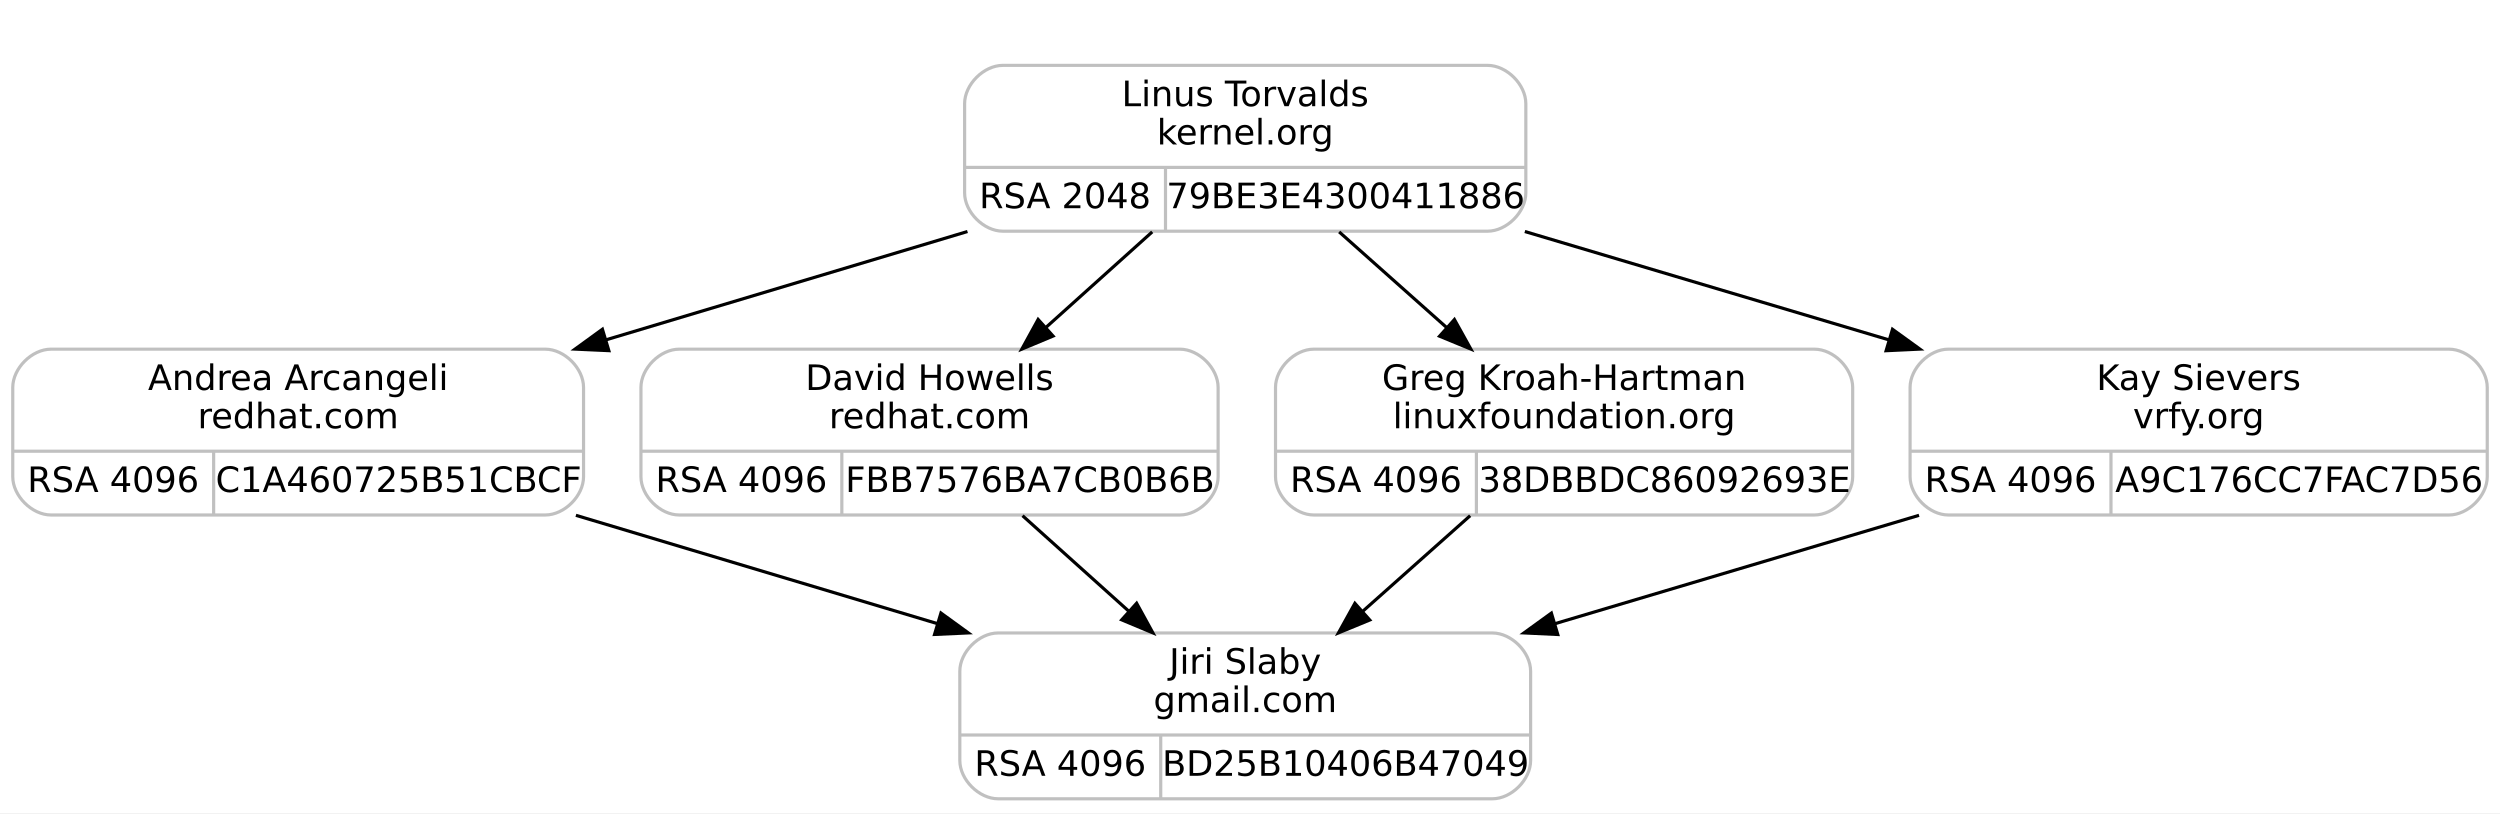
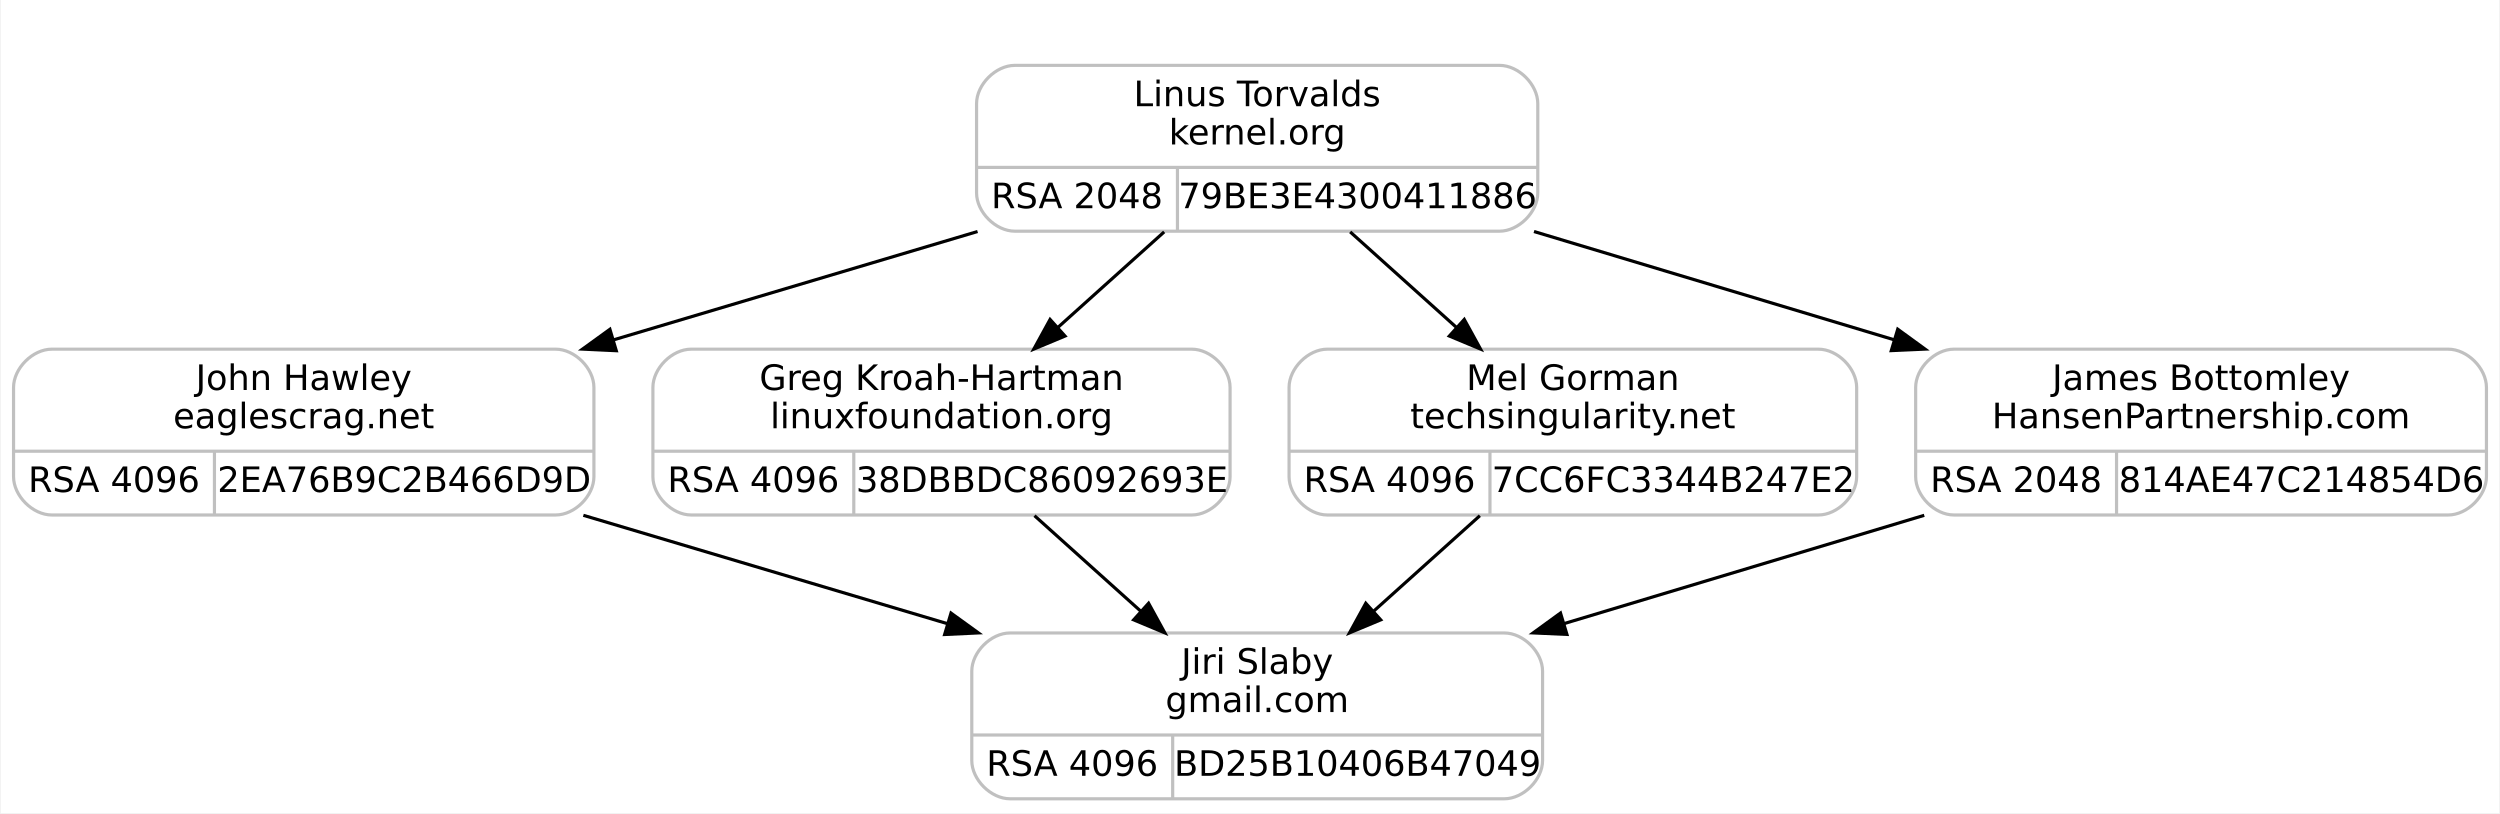
- <svg xmlns="http://www.w3.org/2000/svg" width="784pt" height="255pt" viewBox="0.00 0.00 784.00 255.00">
+ <svg xmlns="http://www.w3.org/2000/svg" width="784pt" height="255pt" viewBox="0.00 0.00 783.50 255.00">
  <g id="graph0" class="graph" transform="scale(1 1) rotate(0) translate(4 251)">
-     <polygon fill="#ffffff" stroke="transparent" points="-4,4 -4,-251 780,-251 780,4 -4,4" />
+     <polygon fill="#ffffff" stroke="transparent" points="-4,4 -4,-251 779.5,-251 779.5,4 -4,4" />
    <g id="clust1" class="cluster">
-       <polygon fill="none" stroke="#ffffff" points="290.5,-170 290.5,-239 482.5,-239 482.5,-170 290.5,-170" />
+       <polygon fill="none" stroke="#ffffff" points="294,-170 294,-239 486,-239 486,-170 294,-170" />
    </g>
    <g id="node1" class="node">
-       <path fill="none" stroke="#c0c0c0" d="M12,-89.5C12,-89.5 167,-89.5 167,-89.5 173,-89.5 179,-95.5 179,-101.5 179,-101.5 179,-129.5 179,-129.5 179,-135.5 173,-141.5 167,-141.5 167,-141.5 12,-141.5 12,-141.5 6,-141.5 0,-135.5 0,-129.5 0,-129.5 0,-101.5 0,-101.5 0,-95.5 6,-89.5 12,-89.5" />
-       <text text-anchor="middle" x="89.5" y="-128.7" font-family="droid sans,dejavu sans,helvetica" font-size="11.00" fill="#000000">Andrea Arcangeli</text>
-       <text text-anchor="middle" x="89.5" y="-116.7" font-family="droid sans,dejavu sans,helvetica" font-size="11.00" fill="#000000">redhat.com</text>
-       <polyline fill="none" stroke="#c0c0c0" points="0,-109.5 179,-109.5 " />
+       <path fill="none" stroke="#c0c0c0" d="M12,-89.5C12,-89.5 170,-89.5 170,-89.5 176,-89.5 182,-95.5 182,-101.5 182,-101.5 182,-129.5 182,-129.5 182,-135.5 176,-141.5 170,-141.5 170,-141.5 12,-141.5 12,-141.5 6,-141.5 0,-135.5 0,-129.5 0,-129.5 0,-101.5 0,-101.5 0,-95.5 6,-89.5 12,-89.5" />
+       <text text-anchor="middle" x="91" y="-128.7" font-family="droid sans,dejavu sans,helvetica" font-size="11.00" fill="#000000">John Hawley</text>
+       <text text-anchor="middle" x="91" y="-116.7" font-family="droid sans,dejavu sans,helvetica" font-size="11.00" fill="#000000">eaglescrag.net</text>
+       <polyline fill="none" stroke="#c0c0c0" points="0,-109.5 182,-109.5 " />
      <text text-anchor="middle" x="31.5" y="-96.7" font-family="droid sans,dejavu sans,helvetica" font-size="11.00" fill="#000000">RSA 4096</text>
      <polyline fill="none" stroke="#c0c0c0" points="63,-89.5 63,-109.5 " />
-       <text text-anchor="middle" x="121" y="-96.7" font-family="droid sans,dejavu sans,helvetica" font-size="11.00" fill="#000000">C1A460725B51CBCF</text>
+       <text text-anchor="middle" x="122.5" y="-96.7" font-family="droid sans,dejavu sans,helvetica" font-size="11.00" fill="#000000">2EA76B9C2B466D9D</text>
    </g>
    <g id="node3" class="node">
-       <path fill="none" stroke="#c0c0c0" d="M309,-.5C309,-.5 464,-.5 464,-.5 470,-.5 476,-6.5 476,-12.5 476,-12.5 476,-40.5 476,-40.5 476,-46.5 470,-52.5 464,-52.5 464,-52.5 309,-52.5 309,-52.5 303,-52.5 297,-46.5 297,-40.5 297,-40.5 297,-12.5 297,-12.5 297,-6.5 303,-.5 309,-.5" />
-       <text text-anchor="middle" x="386.5" y="-39.7" font-family="droid sans,dejavu sans,helvetica" font-size="11.00" fill="#000000">Jiri Slaby</text>
-       <text text-anchor="middle" x="386.5" y="-27.7" font-family="droid sans,dejavu sans,helvetica" font-size="11.00" fill="#000000">gmail.com</text>
-       <polyline fill="none" stroke="#c0c0c0" points="297,-20.5 476,-20.5 " />
-       <text text-anchor="middle" x="328.5" y="-7.7" font-family="droid sans,dejavu sans,helvetica" font-size="11.00" fill="#000000">RSA 4096</text>
-       <polyline fill="none" stroke="#c0c0c0" points="360,-.5 360,-20.5 " />
-       <text text-anchor="middle" x="418" y="-7.7" font-family="droid sans,dejavu sans,helvetica" font-size="11.00" fill="#000000">BD25B10406B47049</text>
+       <path fill="none" stroke="#c0c0c0" d="M312.5,-.5C312.5,-.5 467.5,-.5 467.5,-.5 473.5,-.5 479.5,-6.5 479.5,-12.5 479.5,-12.5 479.5,-40.5 479.5,-40.5 479.5,-46.5 473.5,-52.5 467.5,-52.5 467.5,-52.5 312.5,-52.5 312.5,-52.5 306.5,-52.5 300.5,-46.5 300.5,-40.5 300.5,-40.5 300.5,-12.5 300.5,-12.5 300.5,-6.5 306.5,-.5 312.5,-.5" />
+       <text text-anchor="middle" x="390" y="-39.7" font-family="droid sans,dejavu sans,helvetica" font-size="11.00" fill="#000000">Jiri Slaby</text>
+       <text text-anchor="middle" x="390" y="-27.7" font-family="droid sans,dejavu sans,helvetica" font-size="11.00" fill="#000000">gmail.com</text>
+       <polyline fill="none" stroke="#c0c0c0" points="300.5,-20.5 479.5,-20.5 " />
+       <text text-anchor="middle" x="332" y="-7.7" font-family="droid sans,dejavu sans,helvetica" font-size="11.00" fill="#000000">RSA 4096</text>
+       <polyline fill="none" stroke="#c0c0c0" points="363.5,-.5 363.5,-20.5 " />
+       <text text-anchor="middle" x="421.5" y="-7.7" font-family="droid sans,dejavu sans,helvetica" font-size="11.00" fill="#000000">BD25B10406B47049</text>
    </g>
    <g id="edge2" class="edge">
-       <path fill="none" stroke="#000000" d="M176.603,-89.398C212.191,-78.734 253.49,-66.358 289.992,-55.42" />
-       <polygon fill="#000000" stroke="#000000" points="291.081,-58.748 299.655,-52.524 289.071,-52.042 291.081,-58.748" />
+       <path fill="none" stroke="#000000" d="M178.69,-89.398C214.518,-78.734 256.094,-66.358 292.842,-55.42" />
+       <polygon fill="#000000" stroke="#000000" points="293.985,-58.732 302.57,-52.524 291.987,-52.023 293.985,-58.732" />
    </g>
    <g id="node2" class="node">
-       <path fill="none" stroke="#c0c0c0" d="M310.5,-178.5C310.5,-178.5 462.5,-178.5 462.5,-178.5 468.5,-178.5 474.5,-184.5 474.5,-190.5 474.5,-190.5 474.5,-218.5 474.5,-218.5 474.5,-224.5 468.5,-230.5 462.5,-230.5 462.5,-230.5 310.5,-230.5 310.5,-230.5 304.5,-230.5 298.5,-224.5 298.5,-218.5 298.5,-218.5 298.5,-190.5 298.5,-190.5 298.5,-184.5 304.5,-178.5 310.5,-178.5" />
-       <text text-anchor="middle" x="386.5" y="-217.7" font-family="droid sans,dejavu sans,helvetica" font-size="11.00" fill="#000000">Linus Torvalds</text>
-       <text text-anchor="middle" x="386.5" y="-205.7" font-family="droid sans,dejavu sans,helvetica" font-size="11.00" fill="#000000">kernel.org</text>
-       <polyline fill="none" stroke="#c0c0c0" points="298.5,-198.5 474.5,-198.5 " />
-       <text text-anchor="middle" x="330" y="-185.7" font-family="droid sans,dejavu sans,helvetica" font-size="11.00" fill="#000000">RSA 2048</text>
-       <polyline fill="none" stroke="#c0c0c0" points="361.5,-178.5 361.5,-198.5 " />
-       <text text-anchor="middle" x="418" y="-185.7" font-family="droid sans,dejavu sans,helvetica" font-size="11.00" fill="#000000">79BE3E4300411886</text>
+       <path fill="none" stroke="#c0c0c0" d="M314,-178.5C314,-178.5 466,-178.5 466,-178.5 472,-178.5 478,-184.5 478,-190.5 478,-190.5 478,-218.5 478,-218.5 478,-224.5 472,-230.5 466,-230.5 466,-230.5 314,-230.5 314,-230.5 308,-230.5 302,-224.5 302,-218.5 302,-218.5 302,-190.5 302,-190.5 302,-184.5 308,-178.5 314,-178.5" />
+       <text text-anchor="middle" x="390" y="-217.7" font-family="droid sans,dejavu sans,helvetica" font-size="11.00" fill="#000000">Linus Torvalds</text>
+       <text text-anchor="middle" x="390" y="-205.7" font-family="droid sans,dejavu sans,helvetica" font-size="11.00" fill="#000000">kernel.org</text>
+       <polyline fill="none" stroke="#c0c0c0" points="302,-198.5 478,-198.5 " />
+       <text text-anchor="middle" x="333.5" y="-185.7" font-family="droid sans,dejavu sans,helvetica" font-size="11.00" fill="#000000">RSA 2048</text>
+       <polyline fill="none" stroke="#c0c0c0" points="365,-178.5 365,-198.5 " />
+       <text text-anchor="middle" x="421.5" y="-185.7" font-family="droid sans,dejavu sans,helvetica" font-size="11.00" fill="#000000">79BE3E4300411886</text>
    </g>
    <g id="edge1" class="edge">
-       <path fill="none" stroke="#000000" d="M299.397,-178.398C263.808,-167.734 222.51,-155.358 186.008,-144.42" />
-       <polygon fill="#000000" stroke="#000000" points="186.929,-141.042 176.345,-141.524 184.919,-147.748 186.929,-141.042" />
+       <path fill="none" stroke="#000000" d="M302.31,-178.398C266.482,-167.734 224.906,-155.358 188.158,-144.42" />
+       <polygon fill="#000000" stroke="#000000" points="189.013,-141.023 178.43,-141.524 187.016,-147.732 189.013,-141.023" />
    </g>
    <g id="node4" class="node">
-       <path fill="none" stroke="#c0c0c0" d="M209,-89.5C209,-89.5 366,-89.5 366,-89.5 372,-89.5 378,-95.5 378,-101.5 378,-101.5 378,-129.5 378,-129.5 378,-135.5 372,-141.5 366,-141.5 366,-141.5 209,-141.5 209,-141.5 203,-141.5 197,-135.5 197,-129.5 197,-129.5 197,-101.5 197,-101.5 197,-95.5 203,-89.5 209,-89.5" />
-       <text text-anchor="middle" x="287.5" y="-128.7" font-family="droid sans,dejavu sans,helvetica" font-size="11.00" fill="#000000">David Howells</text>
-       <text text-anchor="middle" x="287.5" y="-116.7" font-family="droid sans,dejavu sans,helvetica" font-size="11.00" fill="#000000">redhat.com</text>
-       <polyline fill="none" stroke="#c0c0c0" points="197,-109.5 378,-109.5 " />
-       <text text-anchor="middle" x="228.5" y="-96.7" font-family="droid sans,dejavu sans,helvetica" font-size="11.00" fill="#000000">RSA 4096</text>
-       <polyline fill="none" stroke="#c0c0c0" points="260,-89.5 260,-109.5 " />
-       <text text-anchor="middle" x="319" y="-96.7" font-family="droid sans,dejavu sans,helvetica" font-size="11.00" fill="#000000">FBB7576BA7CB0B6B</text>
+       <path fill="none" stroke="#c0c0c0" d="M212.5,-89.5C212.5,-89.5 369.5,-89.5 369.5,-89.5 375.5,-89.5 381.5,-95.5 381.5,-101.5 381.5,-101.5 381.5,-129.5 381.5,-129.5 381.5,-135.5 375.5,-141.5 369.5,-141.5 369.5,-141.5 212.5,-141.5 212.5,-141.5 206.5,-141.5 200.5,-135.5 200.5,-129.5 200.5,-129.5 200.5,-101.5 200.5,-101.5 200.5,-95.5 206.5,-89.5 212.5,-89.5" />
+       <text text-anchor="middle" x="291" y="-128.7" font-family="droid sans,dejavu sans,helvetica" font-size="11.00" fill="#000000">Greg Kroah-Hartman</text>
+       <text text-anchor="middle" x="291" y="-116.7" font-family="droid sans,dejavu sans,helvetica" font-size="11.00" fill="#000000">linuxfoundation.org</text>
+       <polyline fill="none" stroke="#c0c0c0" points="200.5,-109.5 381.5,-109.5 " />
+       <text text-anchor="middle" x="232" y="-96.7" font-family="droid sans,dejavu sans,helvetica" font-size="11.00" fill="#000000">RSA 4096</text>
+       <polyline fill="none" stroke="#c0c0c0" points="263.5,-89.5 263.5,-109.5 " />
+       <text text-anchor="middle" x="322.5" y="-96.7" font-family="droid sans,dejavu sans,helvetica" font-size="11.00" fill="#000000">38DBBDC86092693E</text>
    </g>
    <g id="edge3" class="edge">
-       <path fill="none" stroke="#000000" d="M357.332,-178.278C346.859,-168.863 334.916,-158.126 323.904,-148.227" />
-       <polygon fill="#000000" stroke="#000000" points="326.236,-145.617 316.459,-141.534 321.556,-150.822 326.236,-145.617" />
+       <path fill="none" stroke="#000000" d="M360.832,-178.278C350.359,-168.863 338.416,-158.126 327.404,-148.227" />
+       <polygon fill="#000000" stroke="#000000" points="329.736,-145.617 319.959,-141.534 325.056,-150.822 329.736,-145.617" />
    </g>
    <g id="node5" class="node">
-       <path fill="none" stroke="#c0c0c0" d="M408,-89.5C408,-89.5 565,-89.5 565,-89.5 571,-89.5 577,-95.5 577,-101.5 577,-101.5 577,-129.5 577,-129.5 577,-135.5 571,-141.5 565,-141.5 565,-141.5 408,-141.5 408,-141.5 402,-141.5 396,-135.5 396,-129.5 396,-129.5 396,-101.5 396,-101.5 396,-95.5 402,-89.5 408,-89.5" />
-       <text text-anchor="middle" x="486.5" y="-128.7" font-family="droid sans,dejavu sans,helvetica" font-size="11.00" fill="#000000">Greg Kroah-Hartman</text>
-       <text text-anchor="middle" x="486.5" y="-116.7" font-family="droid sans,dejavu sans,helvetica" font-size="11.00" fill="#000000">linuxfoundation.org</text>
-       <polyline fill="none" stroke="#c0c0c0" points="396,-109.5 577,-109.5 " />
-       <text text-anchor="middle" x="427.5" y="-96.7" font-family="droid sans,dejavu sans,helvetica" font-size="11.00" fill="#000000">RSA 4096</text>
-       <polyline fill="none" stroke="#c0c0c0" points="459,-89.5 459,-109.5 " />
-       <text text-anchor="middle" x="518" y="-96.7" font-family="droid sans,dejavu sans,helvetica" font-size="11.00" fill="#000000">38DBBDC86092693E</text>
+       <path fill="none" stroke="#c0c0c0" d="M412,-89.5C412,-89.5 566,-89.5 566,-89.5 572,-89.5 578,-95.5 578,-101.5 578,-101.5 578,-129.5 578,-129.5 578,-135.5 572,-141.5 566,-141.5 566,-141.5 412,-141.5 412,-141.5 406,-141.5 400,-135.5 400,-129.5 400,-129.5 400,-101.5 400,-101.5 400,-95.5 406,-89.5 412,-89.5" />
+       <text text-anchor="middle" x="489" y="-128.7" font-family="droid sans,dejavu sans,helvetica" font-size="11.00" fill="#000000">Mel Gorman</text>
+       <text text-anchor="middle" x="489" y="-116.7" font-family="droid sans,dejavu sans,helvetica" font-size="11.00" fill="#000000">techsingularity.net</text>
+       <polyline fill="none" stroke="#c0c0c0" points="400,-109.5 578,-109.5 " />
+       <text text-anchor="middle" x="431.5" y="-96.7" font-family="droid sans,dejavu sans,helvetica" font-size="11.00" fill="#000000">RSA 4096</text>
+       <polyline fill="none" stroke="#c0c0c0" points="463,-89.5 463,-109.5 " />
+       <text text-anchor="middle" x="520.5" y="-96.7" font-family="droid sans,dejavu sans,helvetica" font-size="11.00" fill="#000000">7CC6FC3344B247E2</text>
    </g>
    <g id="edge5" class="edge">
-       <path fill="none" stroke="#000000" d="M415.962,-178.278C426.541,-168.863 438.605,-158.126 449.728,-148.227" />
-       <polygon fill="#000000" stroke="#000000" points="452.105,-150.797 457.248,-141.534 447.451,-145.568 452.105,-150.797" />
+       <path fill="none" stroke="#000000" d="M419.168,-178.278C429.641,-168.863 441.584,-158.126 452.596,-148.227" />
+       <polygon fill="#000000" stroke="#000000" points="454.944,-150.822 460.041,-141.534 450.264,-145.617 454.944,-150.822" />
    </g>
    <g id="node6" class="node">
-       <path fill="none" stroke="#c0c0c0" d="M607,-89.5C607,-89.5 764,-89.5 764,-89.5 770,-89.5 776,-95.5 776,-101.5 776,-101.5 776,-129.5 776,-129.5 776,-135.5 770,-141.5 764,-141.5 764,-141.5 607,-141.5 607,-141.5 601,-141.5 595,-135.5 595,-129.5 595,-129.5 595,-101.5 595,-101.5 595,-95.5 601,-89.5 607,-89.5" />
-       <text text-anchor="middle" x="685.5" y="-128.7" font-family="droid sans,dejavu sans,helvetica" font-size="11.00" fill="#000000">Kay Sievers</text>
-       <text text-anchor="middle" x="685.5" y="-116.7" font-family="droid sans,dejavu sans,helvetica" font-size="11.00" fill="#000000">vrfy.org</text>
-       <polyline fill="none" stroke="#c0c0c0" points="595,-109.5 776,-109.5 " />
-       <text text-anchor="middle" x="626.5" y="-96.7" font-family="droid sans,dejavu sans,helvetica" font-size="11.00" fill="#000000">RSA 4096</text>
-       <polyline fill="none" stroke="#c0c0c0" points="658,-89.5 658,-109.5 " />
-       <text text-anchor="middle" x="717" y="-96.7" font-family="droid sans,dejavu sans,helvetica" font-size="11.00" fill="#000000">A9C176CC7FAC7D56</text>
+       <path fill="none" stroke="#c0c0c0" d="M608.5,-89.5C608.5,-89.5 763.5,-89.5 763.5,-89.5 769.5,-89.5 775.5,-95.5 775.5,-101.5 775.5,-101.5 775.5,-129.5 775.5,-129.5 775.5,-135.5 769.5,-141.5 763.5,-141.5 763.5,-141.5 608.5,-141.5 608.5,-141.5 602.5,-141.5 596.5,-135.5 596.5,-129.5 596.5,-129.5 596.5,-101.5 596.5,-101.5 596.5,-95.5 602.5,-89.5 608.5,-89.5" />
+       <text text-anchor="middle" x="686" y="-128.7" font-family="droid sans,dejavu sans,helvetica" font-size="11.00" fill="#000000">James Bottomley</text>
+       <text text-anchor="middle" x="686" y="-116.7" font-family="droid sans,dejavu sans,helvetica" font-size="11.00" fill="#000000">HansenPartnership.com</text>
+       <polyline fill="none" stroke="#c0c0c0" points="596.5,-109.5 775.5,-109.5 " />
+       <text text-anchor="middle" x="628" y="-96.7" font-family="droid sans,dejavu sans,helvetica" font-size="11.00" fill="#000000">RSA 2048</text>
+       <polyline fill="none" stroke="#c0c0c0" points="659.5,-89.5 659.5,-109.5 " />
+       <text text-anchor="middle" x="717.5" y="-96.7" font-family="droid sans,dejavu sans,helvetica" font-size="11.00" fill="#000000">814AE47C214854D6</text>
    </g>
    <g id="edge7" class="edge">
-       <path fill="none" stroke="#000000" d="M474.19,-178.398C510.018,-167.734 551.594,-155.358 588.342,-144.42" />
-       <polygon fill="#000000" stroke="#000000" points="589.485,-147.732 598.07,-141.524 587.487,-141.023 589.485,-147.732" />
+       <path fill="none" stroke="#000000" d="M476.81,-178.398C512.278,-167.734 553.438,-155.358 589.817,-144.42" />
+       <polygon fill="#000000" stroke="#000000" points="590.879,-147.756 599.448,-141.524 588.863,-141.052 590.879,-147.756" />
    </g>
    <g id="edge4" class="edge">
-       <path fill="none" stroke="#000000" d="M316.668,-89.278C327.141,-79.863 339.084,-69.126 350.096,-59.227" />
-       <polygon fill="#000000" stroke="#000000" points="352.444,-61.822 357.541,-52.534 347.764,-56.617 352.444,-61.822" />
+       <path fill="none" stroke="#000000" d="M320.168,-89.278C330.641,-79.863 342.584,-69.126 353.596,-59.227" />
+       <polygon fill="#000000" stroke="#000000" points="355.944,-61.822 361.041,-52.534 351.264,-56.617 355.944,-61.822" />
    </g>
    <g id="edge6" class="edge">
-       <path fill="none" stroke="#000000" d="M457.038,-89.278C446.459,-79.863 434.395,-69.126 423.272,-59.227" />
-       <polygon fill="#000000" stroke="#000000" points="425.549,-56.568 415.752,-52.534 420.895,-61.797 425.549,-56.568" />
+       <path fill="none" stroke="#000000" d="M459.832,-89.278C449.359,-79.863 437.416,-69.126 426.404,-59.227" />
+       <polygon fill="#000000" stroke="#000000" points="428.736,-56.617 418.959,-52.534 424.056,-61.822 428.736,-56.617" />
    </g>
    <g id="edge8" class="edge">
-       <path fill="none" stroke="#000000" d="M597.81,-89.398C561.982,-78.734 520.406,-66.358 483.658,-55.42" />
-       <polygon fill="#000000" stroke="#000000" points="484.513,-52.023 473.93,-52.524 482.515,-58.732 484.513,-52.023" />
+       <path fill="none" stroke="#000000" d="M599.19,-89.398C563.722,-78.734 522.562,-66.358 486.183,-55.42" />
+       <polygon fill="#000000" stroke="#000000" points="487.137,-52.052 476.552,-52.524 485.121,-58.755 487.137,-52.052" />
    </g>
  </g>
</svg>
